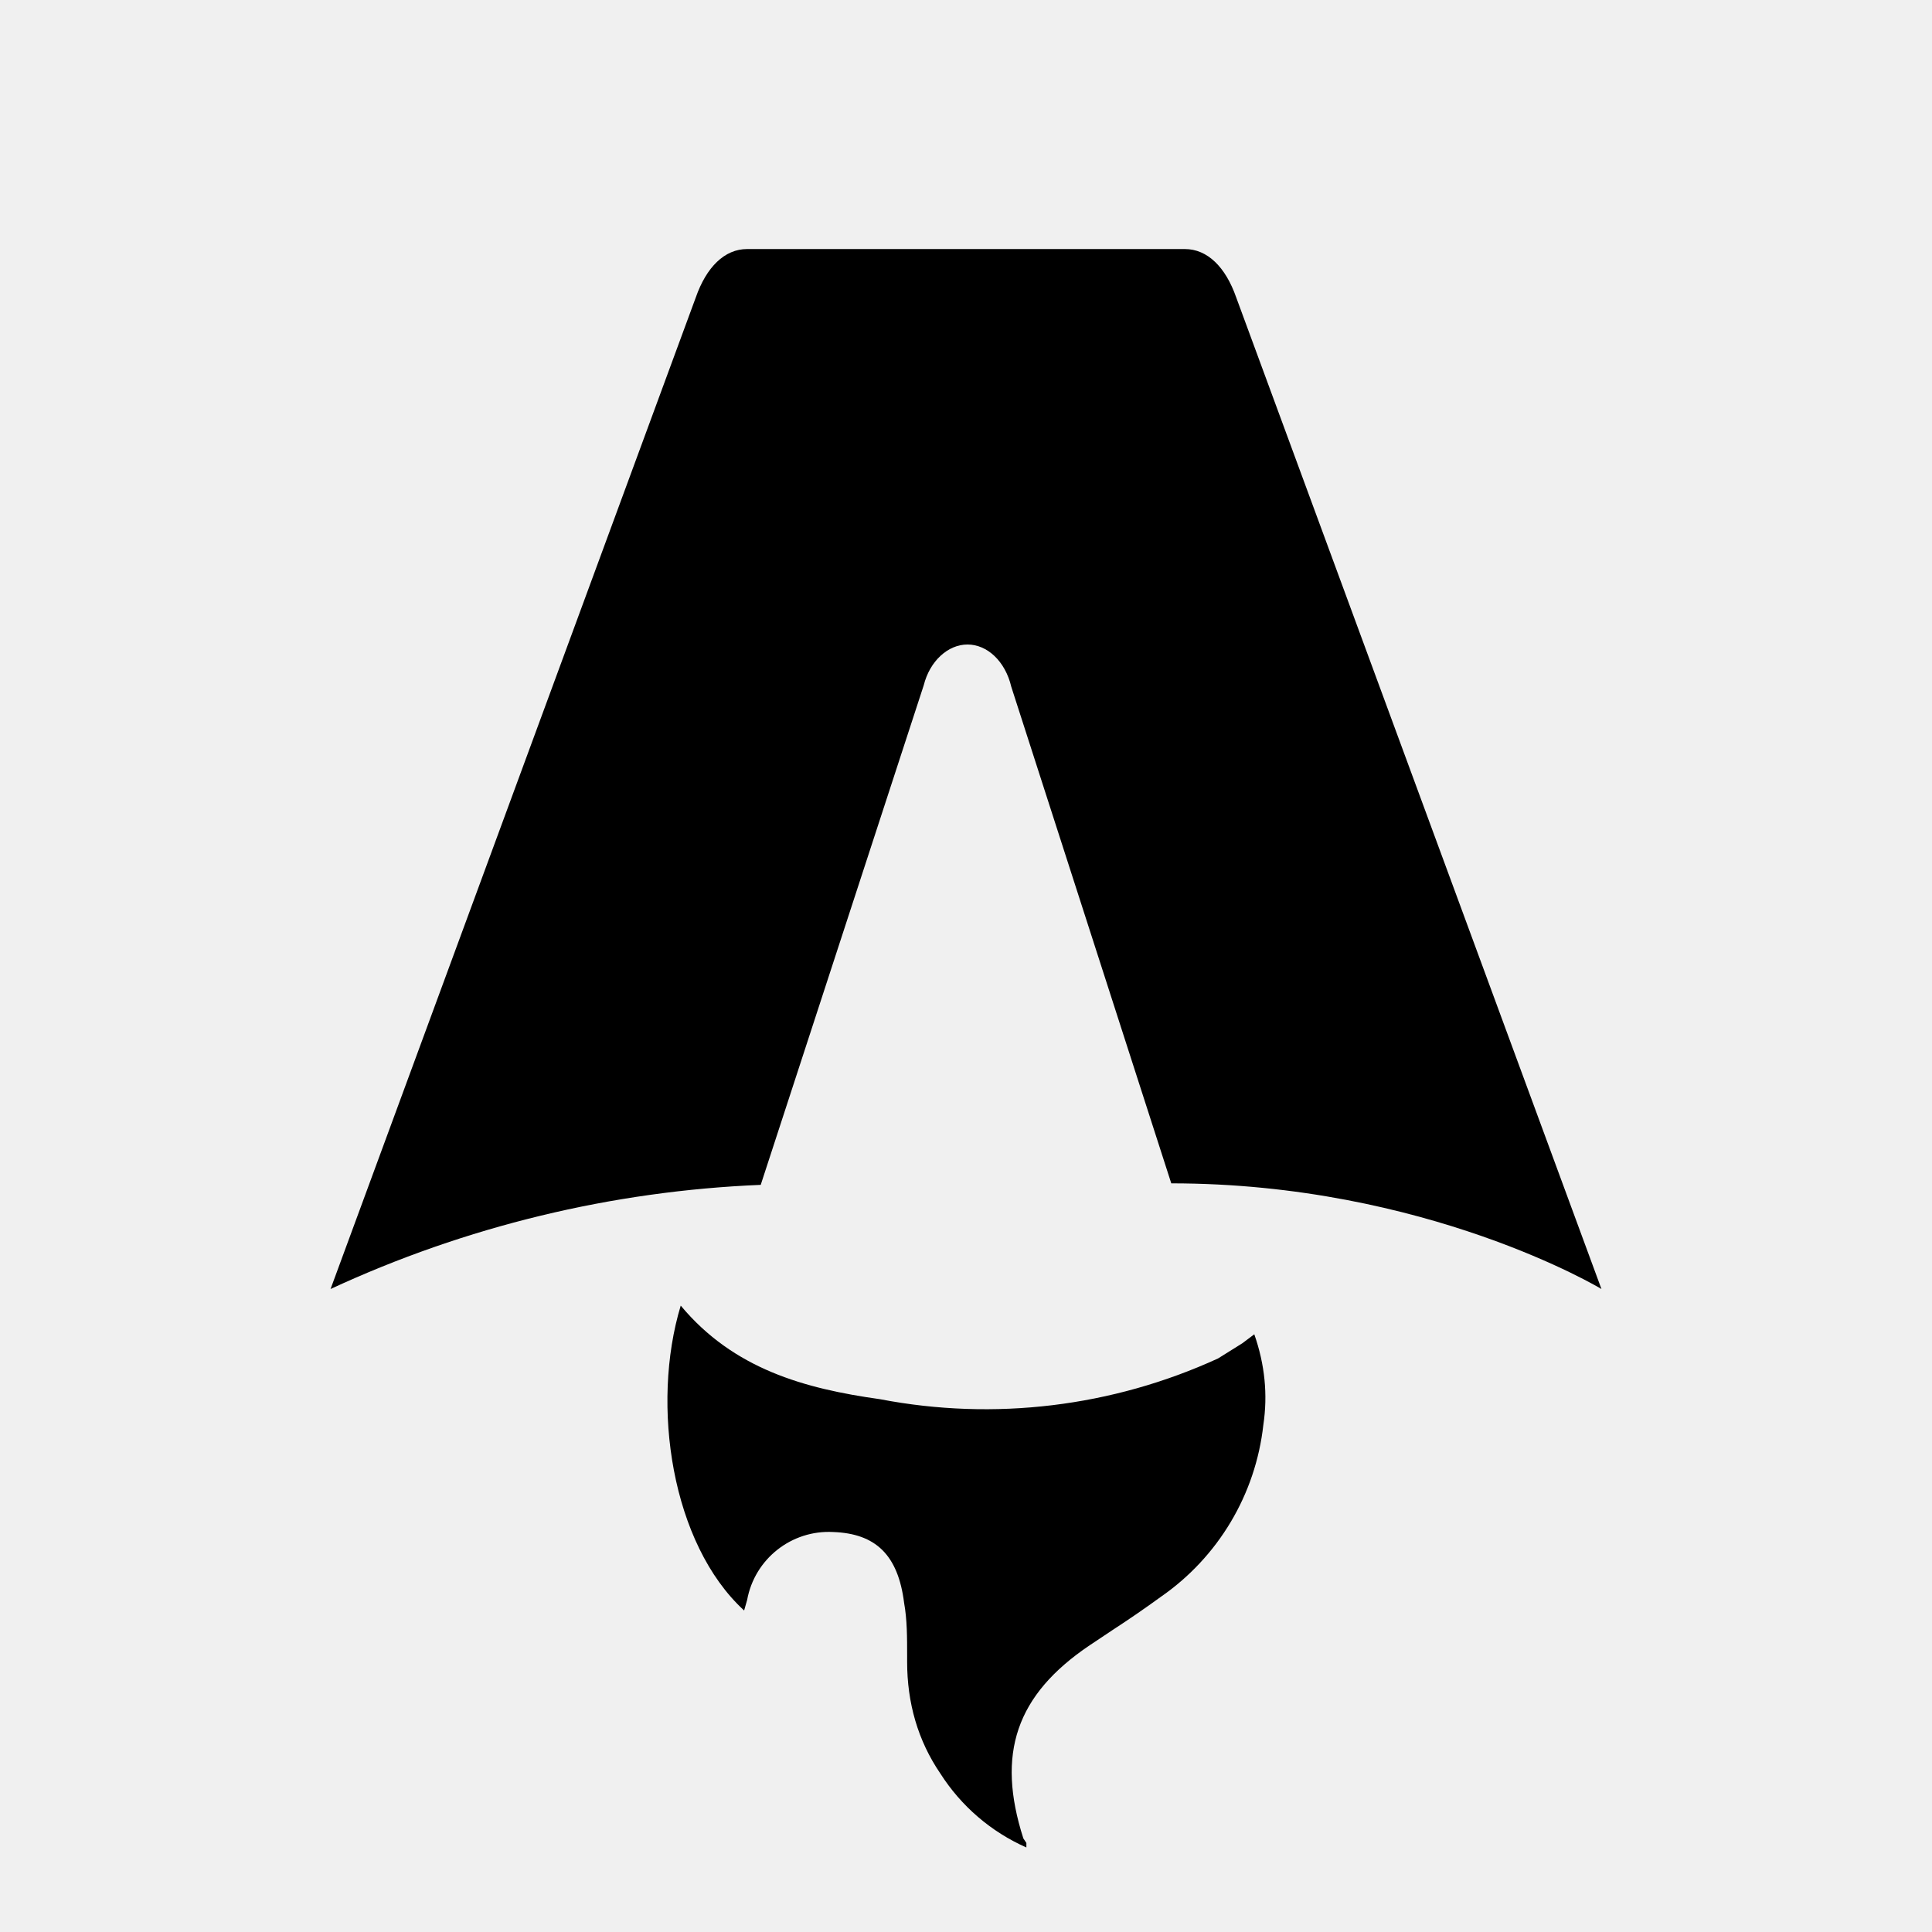
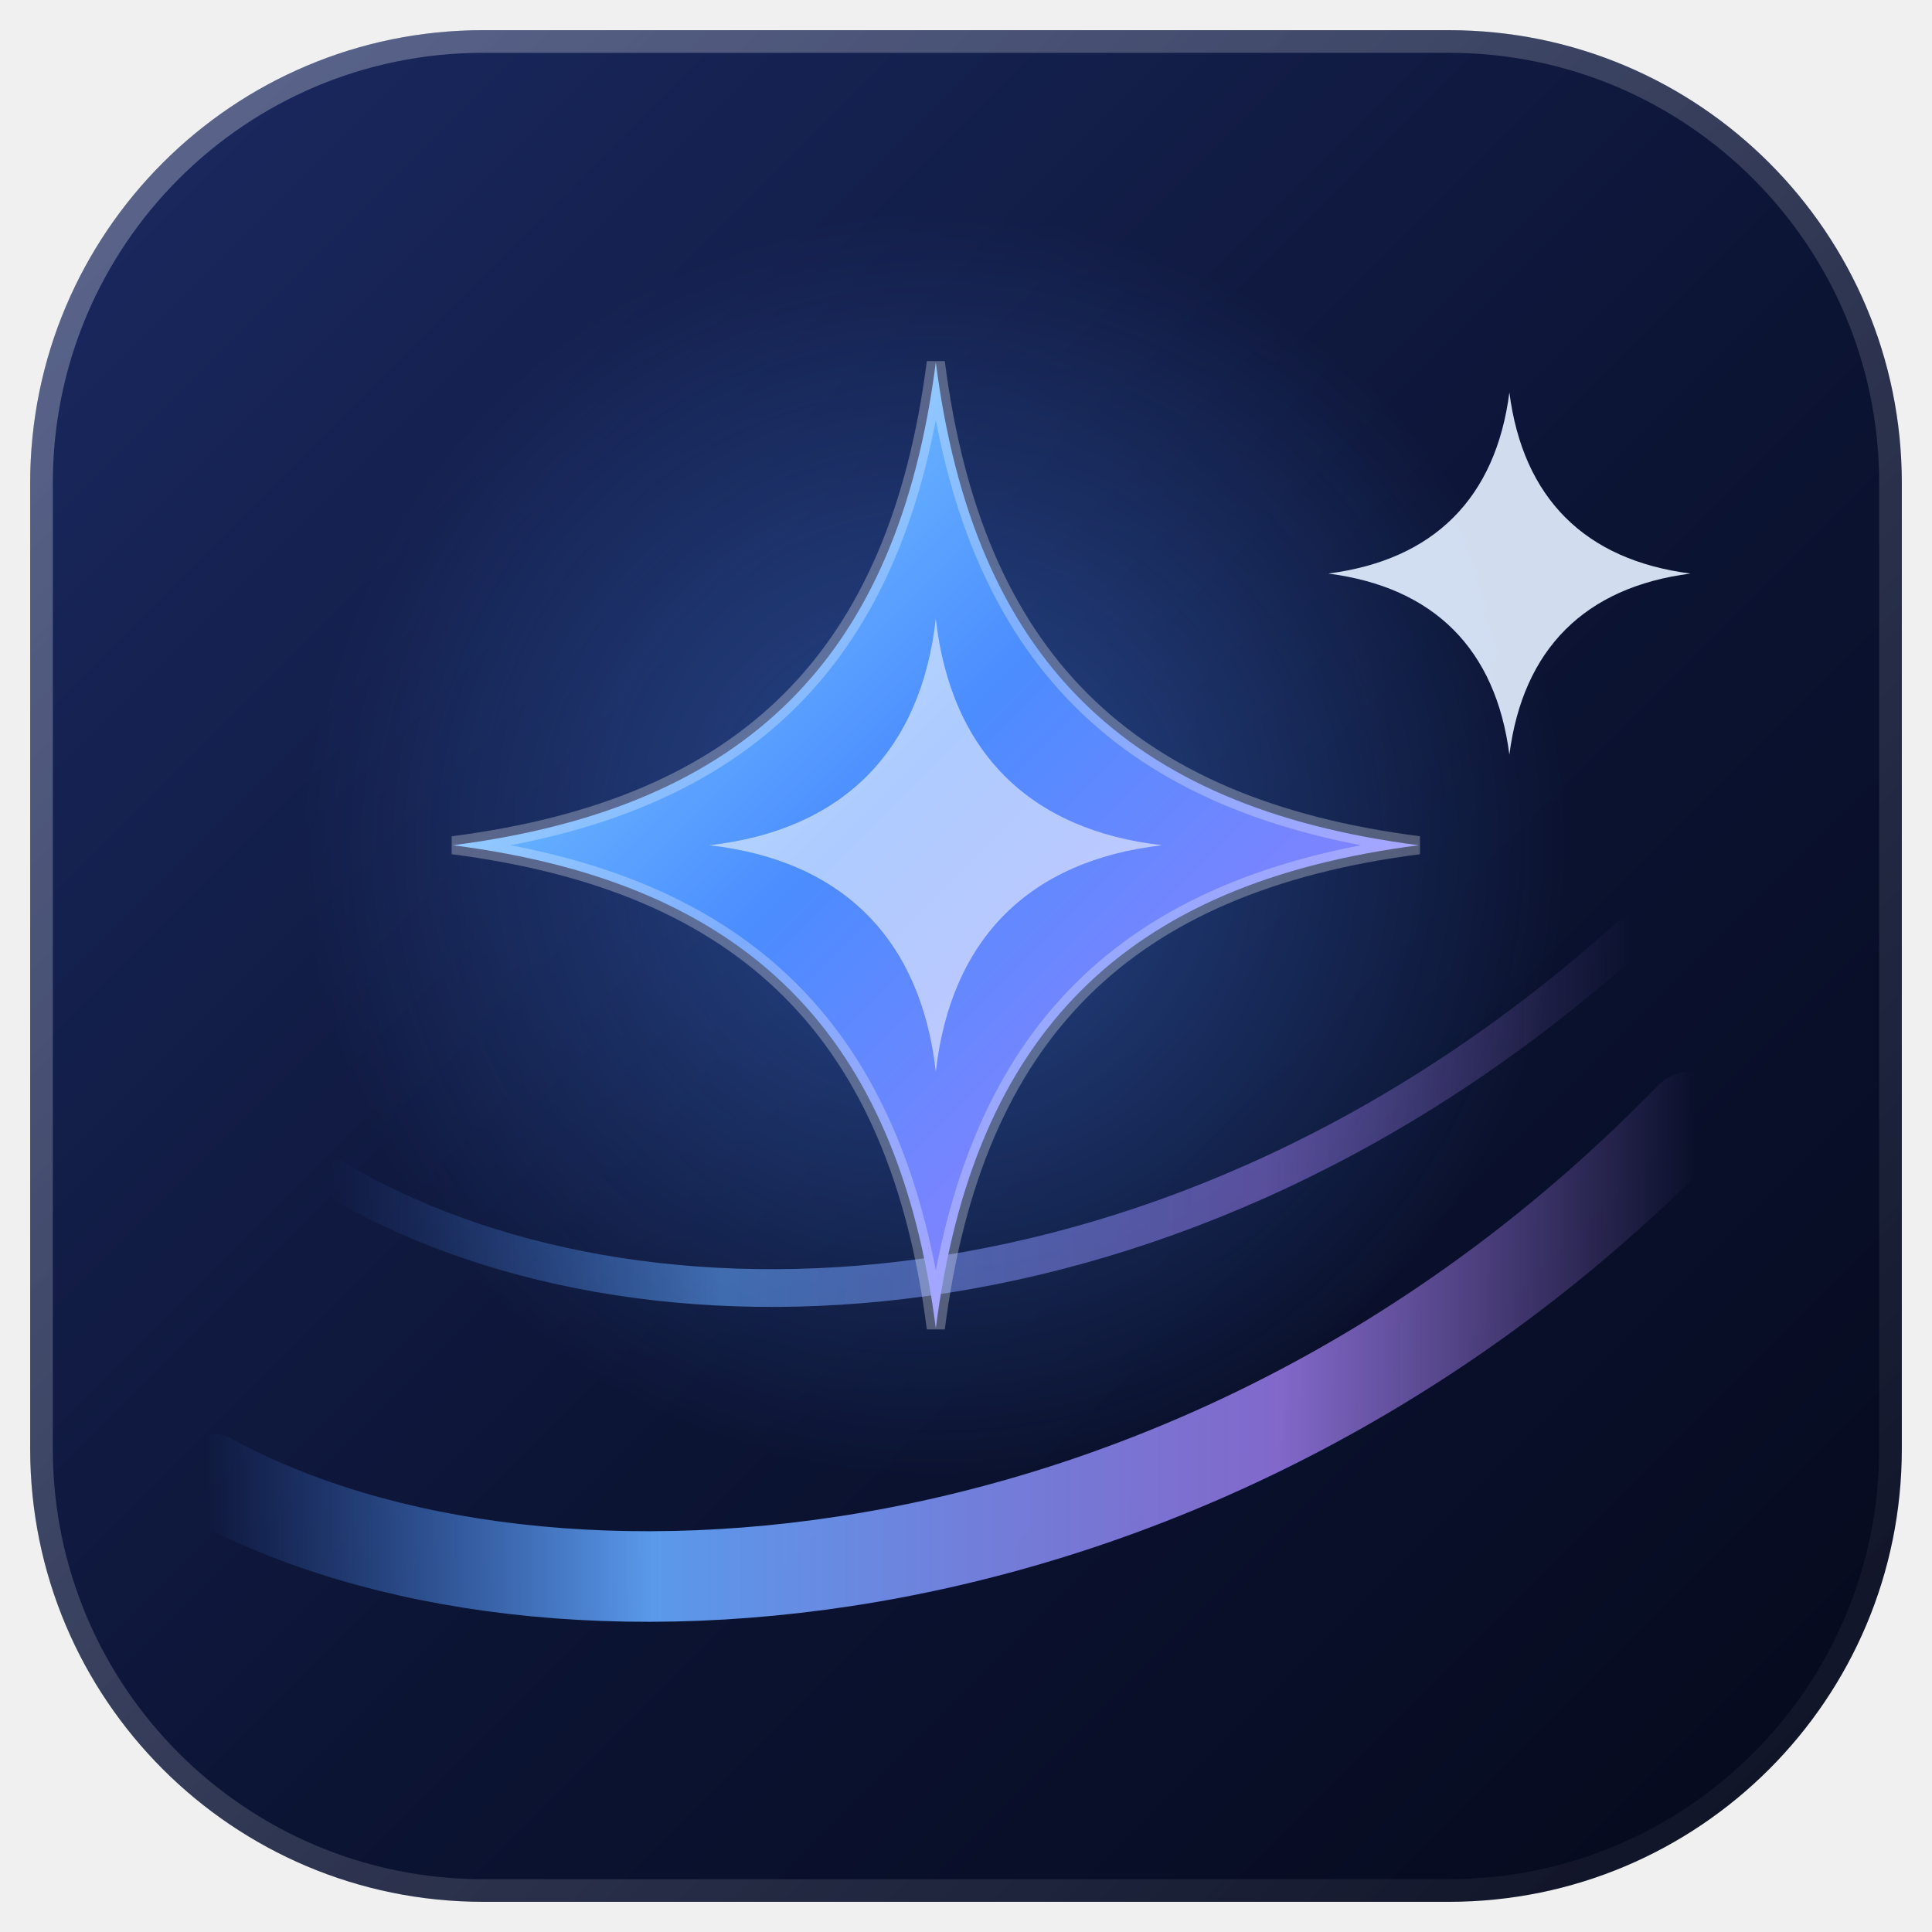
- <svg xmlns="http://www.w3.org/2000/svg" fill="none" viewBox="0 0 128 128">
-   <path d="M50.4 78.5a75.1 75.1 0 0 0-28.5 6.9l24.2-65.7c.7-2 1.9-3.2 3.4-3.2h29c1.5 0 2.7 1.2 3.4 3.2l24.2 65.7s-11.6-7-28.5-7L67 45.5c-.4-1.7-1.6-2.8-2.9-2.8-1.3 0-2.5 1.1-2.9 2.7L50.4 78.5Zm-1.1 28.2Zm-4.2-20.2c-2 6.6-.6 15.8 4.2 20.2a17.5 17.5 0 0 1 .2-.7 5.5 5.5 0 0 1 5.7-4.5c2.8.1 4.3 1.5 4.7 4.7.2 1.1.2 2.3.2 3.5v.4c0 2.7.7 5.2 2.2 7.4a13 13 0 0 0 5.7 4.9v-.3l-.2-.3c-1.8-5.6-.5-9.5 4.4-12.8l1.5-1a73 73 0 0 0 3.2-2.2 16 16 0 0 0 6.8-11.4c.3-2 .1-4-.6-6l-.8.6-1.6 1a37 37 0 0 1-22.4 2.7c-5-.7-9.7-2-13.2-6.2Z" />
-   <style>
-         path { fill: #000; }
-         @media (prefers-color-scheme: dark) {
-             path { fill: #FFF; }
-         }
-     </style>
+ <svg xmlns="http://www.w3.org/2000/svg" width="128" height="128" viewBox="0 0 128 128" role="img" aria-labelledby="title">
+   <defs>
+     <linearGradient id="tile" x1="0" y1="0" x2="1" y2="1">
+       <stop offset="0" stop-color="#1B2A63" />
+       <stop offset="0.55" stop-color="#0C1434" />
+       <stop offset="1" stop-color="#05091B" />
+     </linearGradient>
+     <linearGradient id="edge" x1="0" y1="0" x2="1" y2="1">
+       <stop offset="0" stop-color="#ffffff" stop-opacity="0.30" />
+       <stop offset="1" stop-color="#ffffff" stop-opacity="0.02" />
+     </linearGradient>
+     <linearGradient id="star" x1="0" y1="0" x2="1" y2="1">
+       <stop offset="0" stop-color="#8DE8FF" />
+       <stop offset="0.45" stop-color="#4B8CFF" />
+       <stop offset="1" stop-color="#B47BFF" />
+     </linearGradient>
+     <linearGradient id="wind" x1="0" y1="0" x2="1" y2="0">
+       <stop offset="0" stop-color="#4B8CFF" stop-opacity="0" />
+       <stop offset="0.30" stop-color="#63A8FF" stop-opacity="0.9" />
+       <stop offset="0.72" stop-color="#A986FF" stop-opacity="0.75" />
+       <stop offset="1" stop-color="#C08BFF" stop-opacity="0" />
+     </linearGradient>
+     <radialGradient id="halo" cx="0.5" cy="0.5" r="0.5">
+       <stop offset="0" stop-color="#4B8CFF" stop-opacity="0.42" />
+       <stop offset="1" stop-color="#4B8CFF" stop-opacity="0" />
+     </radialGradient>
+   </defs>
+   <rect x="2" y="2" width="124" height="124" rx="30" fill="url(#tile)" />
+   <rect x="2.75" y="2.75" width="122.5" height="122.5" rx="29.25" fill="none" stroke="url(#edge)" stroke-width="1.5" />
+   <circle cx="62" cy="56" r="42" fill="url(#halo)" />
+   <path d="M14 98 C36 110 80 107 112 74" fill="none" stroke="url(#wind)" stroke-width="6" stroke-linecap="round" />
+   <path d="M22 78 C42 90 78 89 108 62" fill="none" stroke="url(#wind)" stroke-width="2.5" stroke-linecap="round" opacity="0.62" />
+   <path d="M62 24 C64.5 43.5 74.5 53.5 94 56 C74.5 58.5 64.5 68.5 62 88 C59.5 68.5 49.5 58.5 30 56 C49.5 53.5 59.5 43.5 62 24 Z" fill="url(#star)" stroke="#ffffff" stroke-opacity="0.28" stroke-width="1.2" />
+   <path d="M62 41 C63 49.8 68.2 55 77 56 C68.2 57 63 62.2 62 71 C61 62.2 55.8 57 47 56 C55.8 55 61 49.8 62 41 Z" fill="#ffffff" opacity="0.55" />
+   <path d="M100 26 C100.9 33 105 37.1 112 38 C105 38.9 100.9 43 100 50 C99.1 43 95 38.9 88 38 C95 37.1 99.1 33 100 26 Z" fill="#E2EEFF" opacity="0.92" />
</svg>
